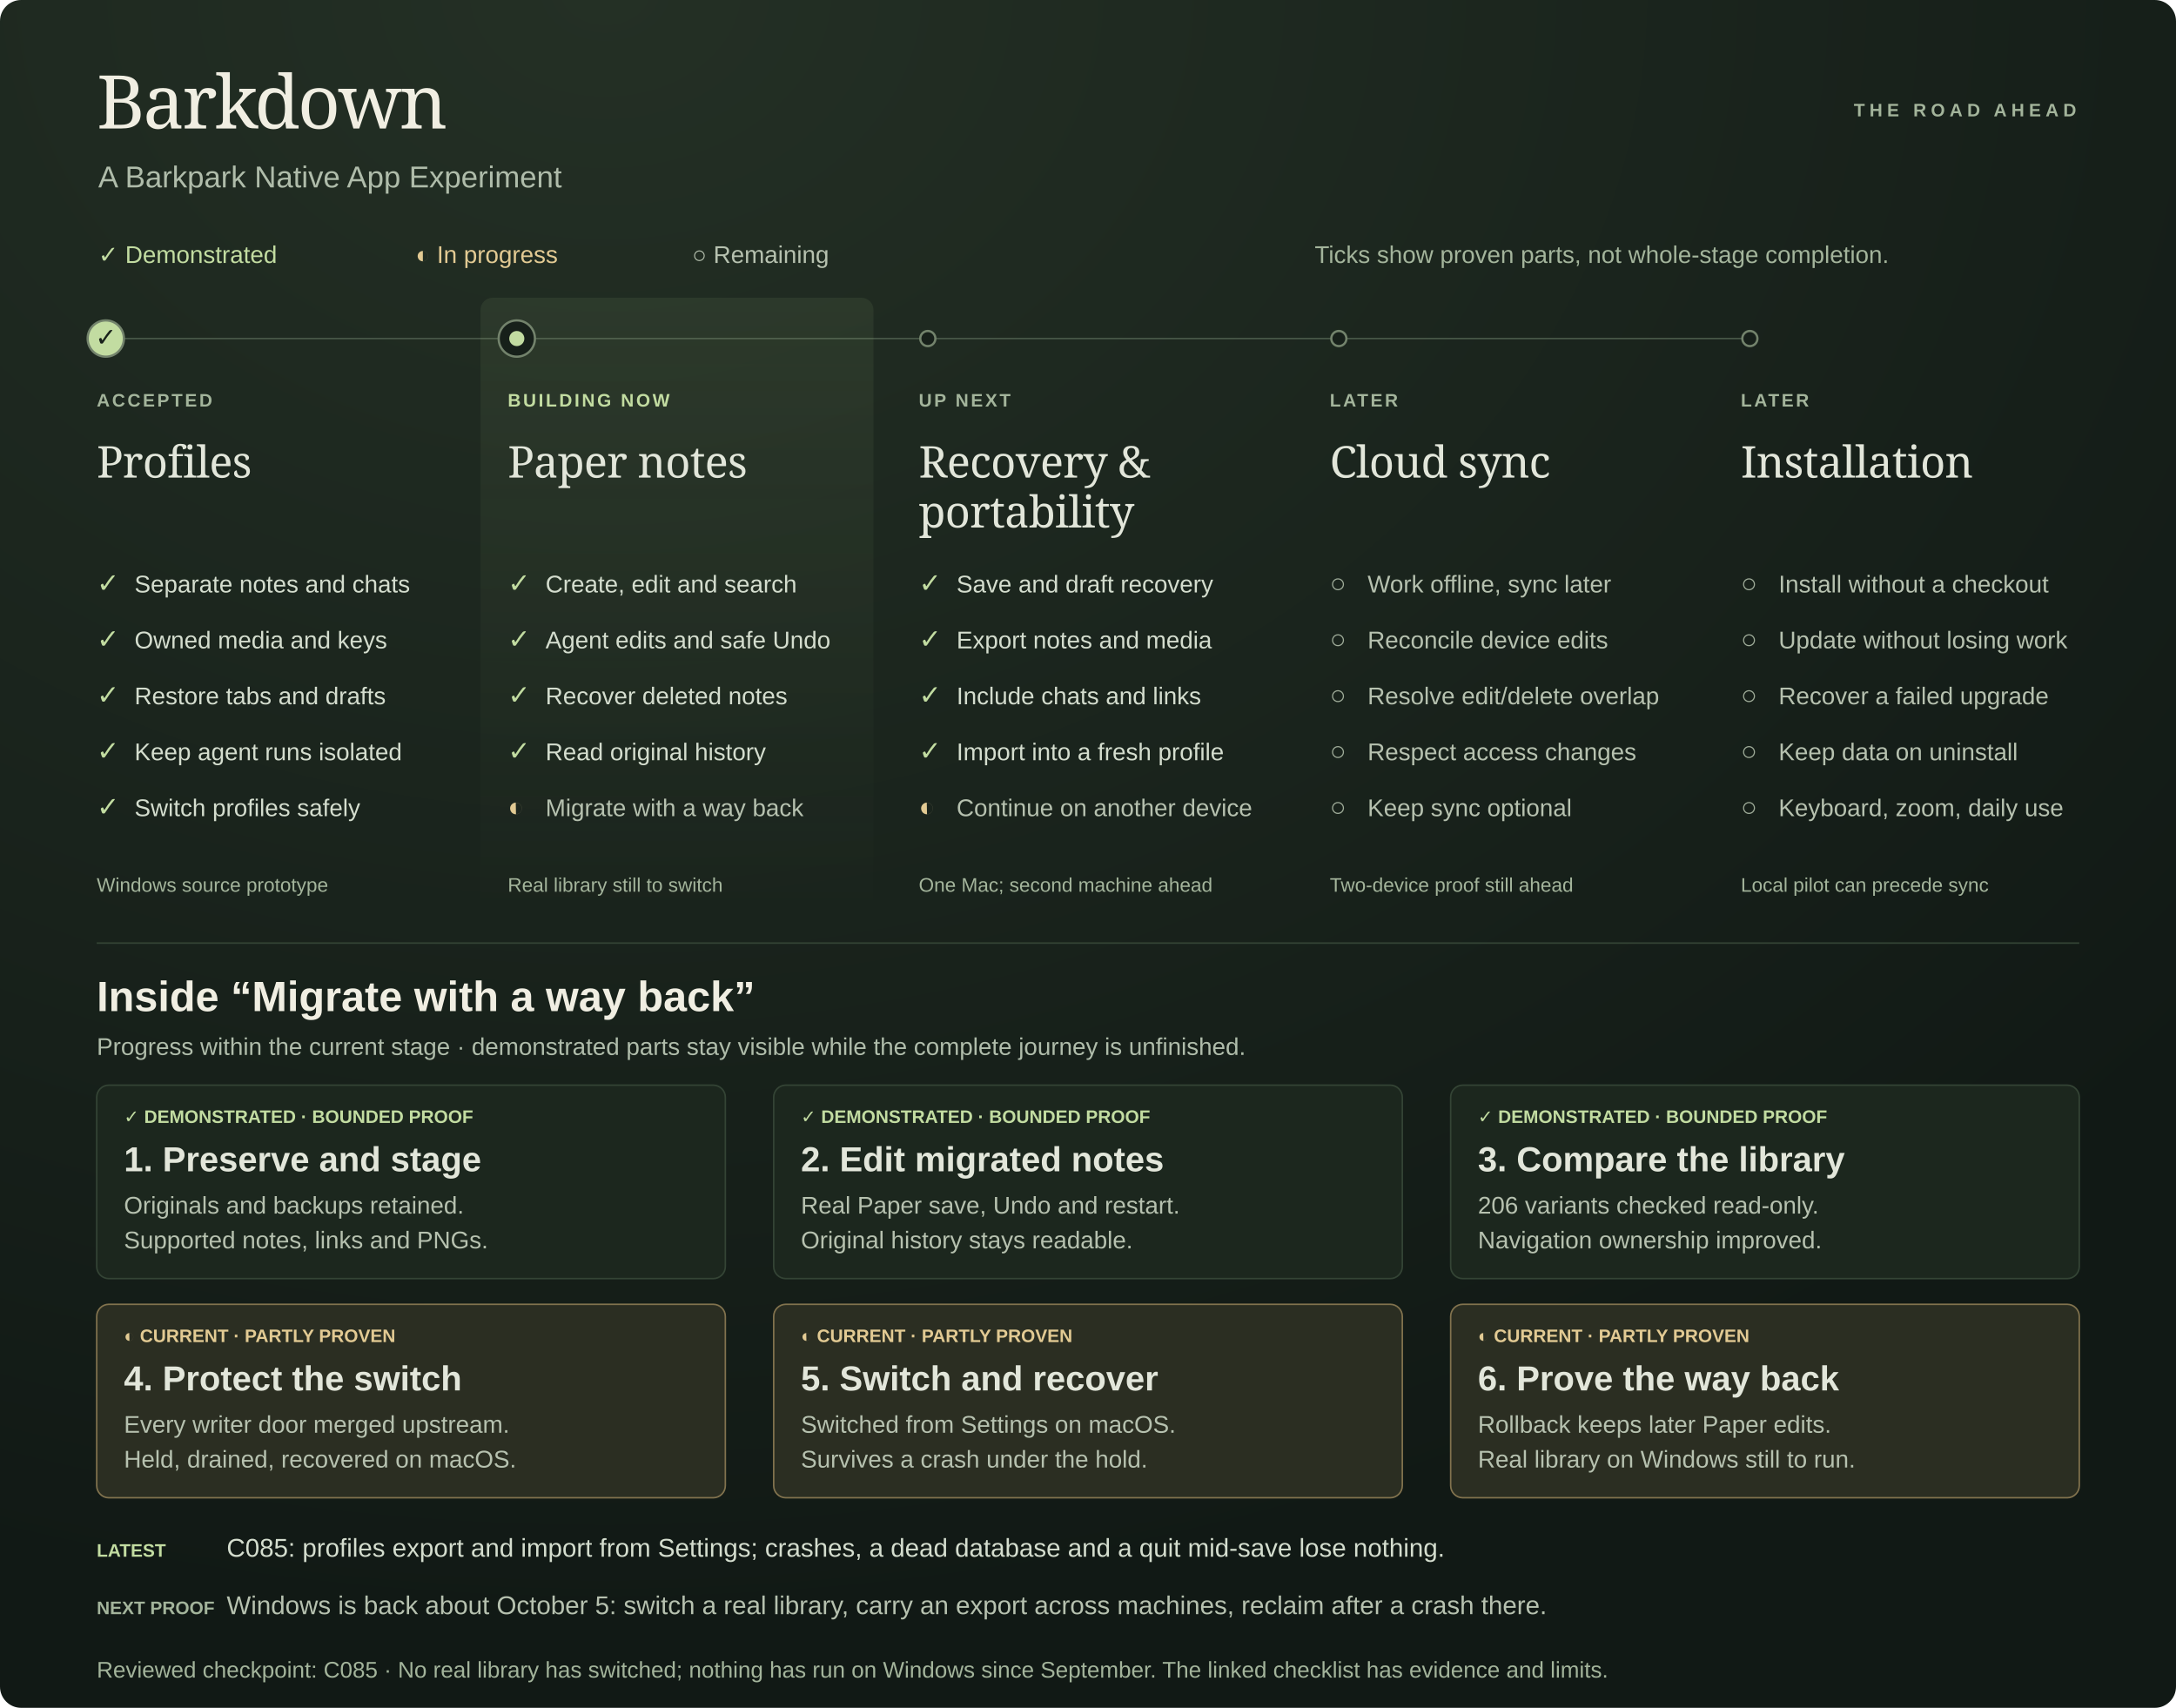
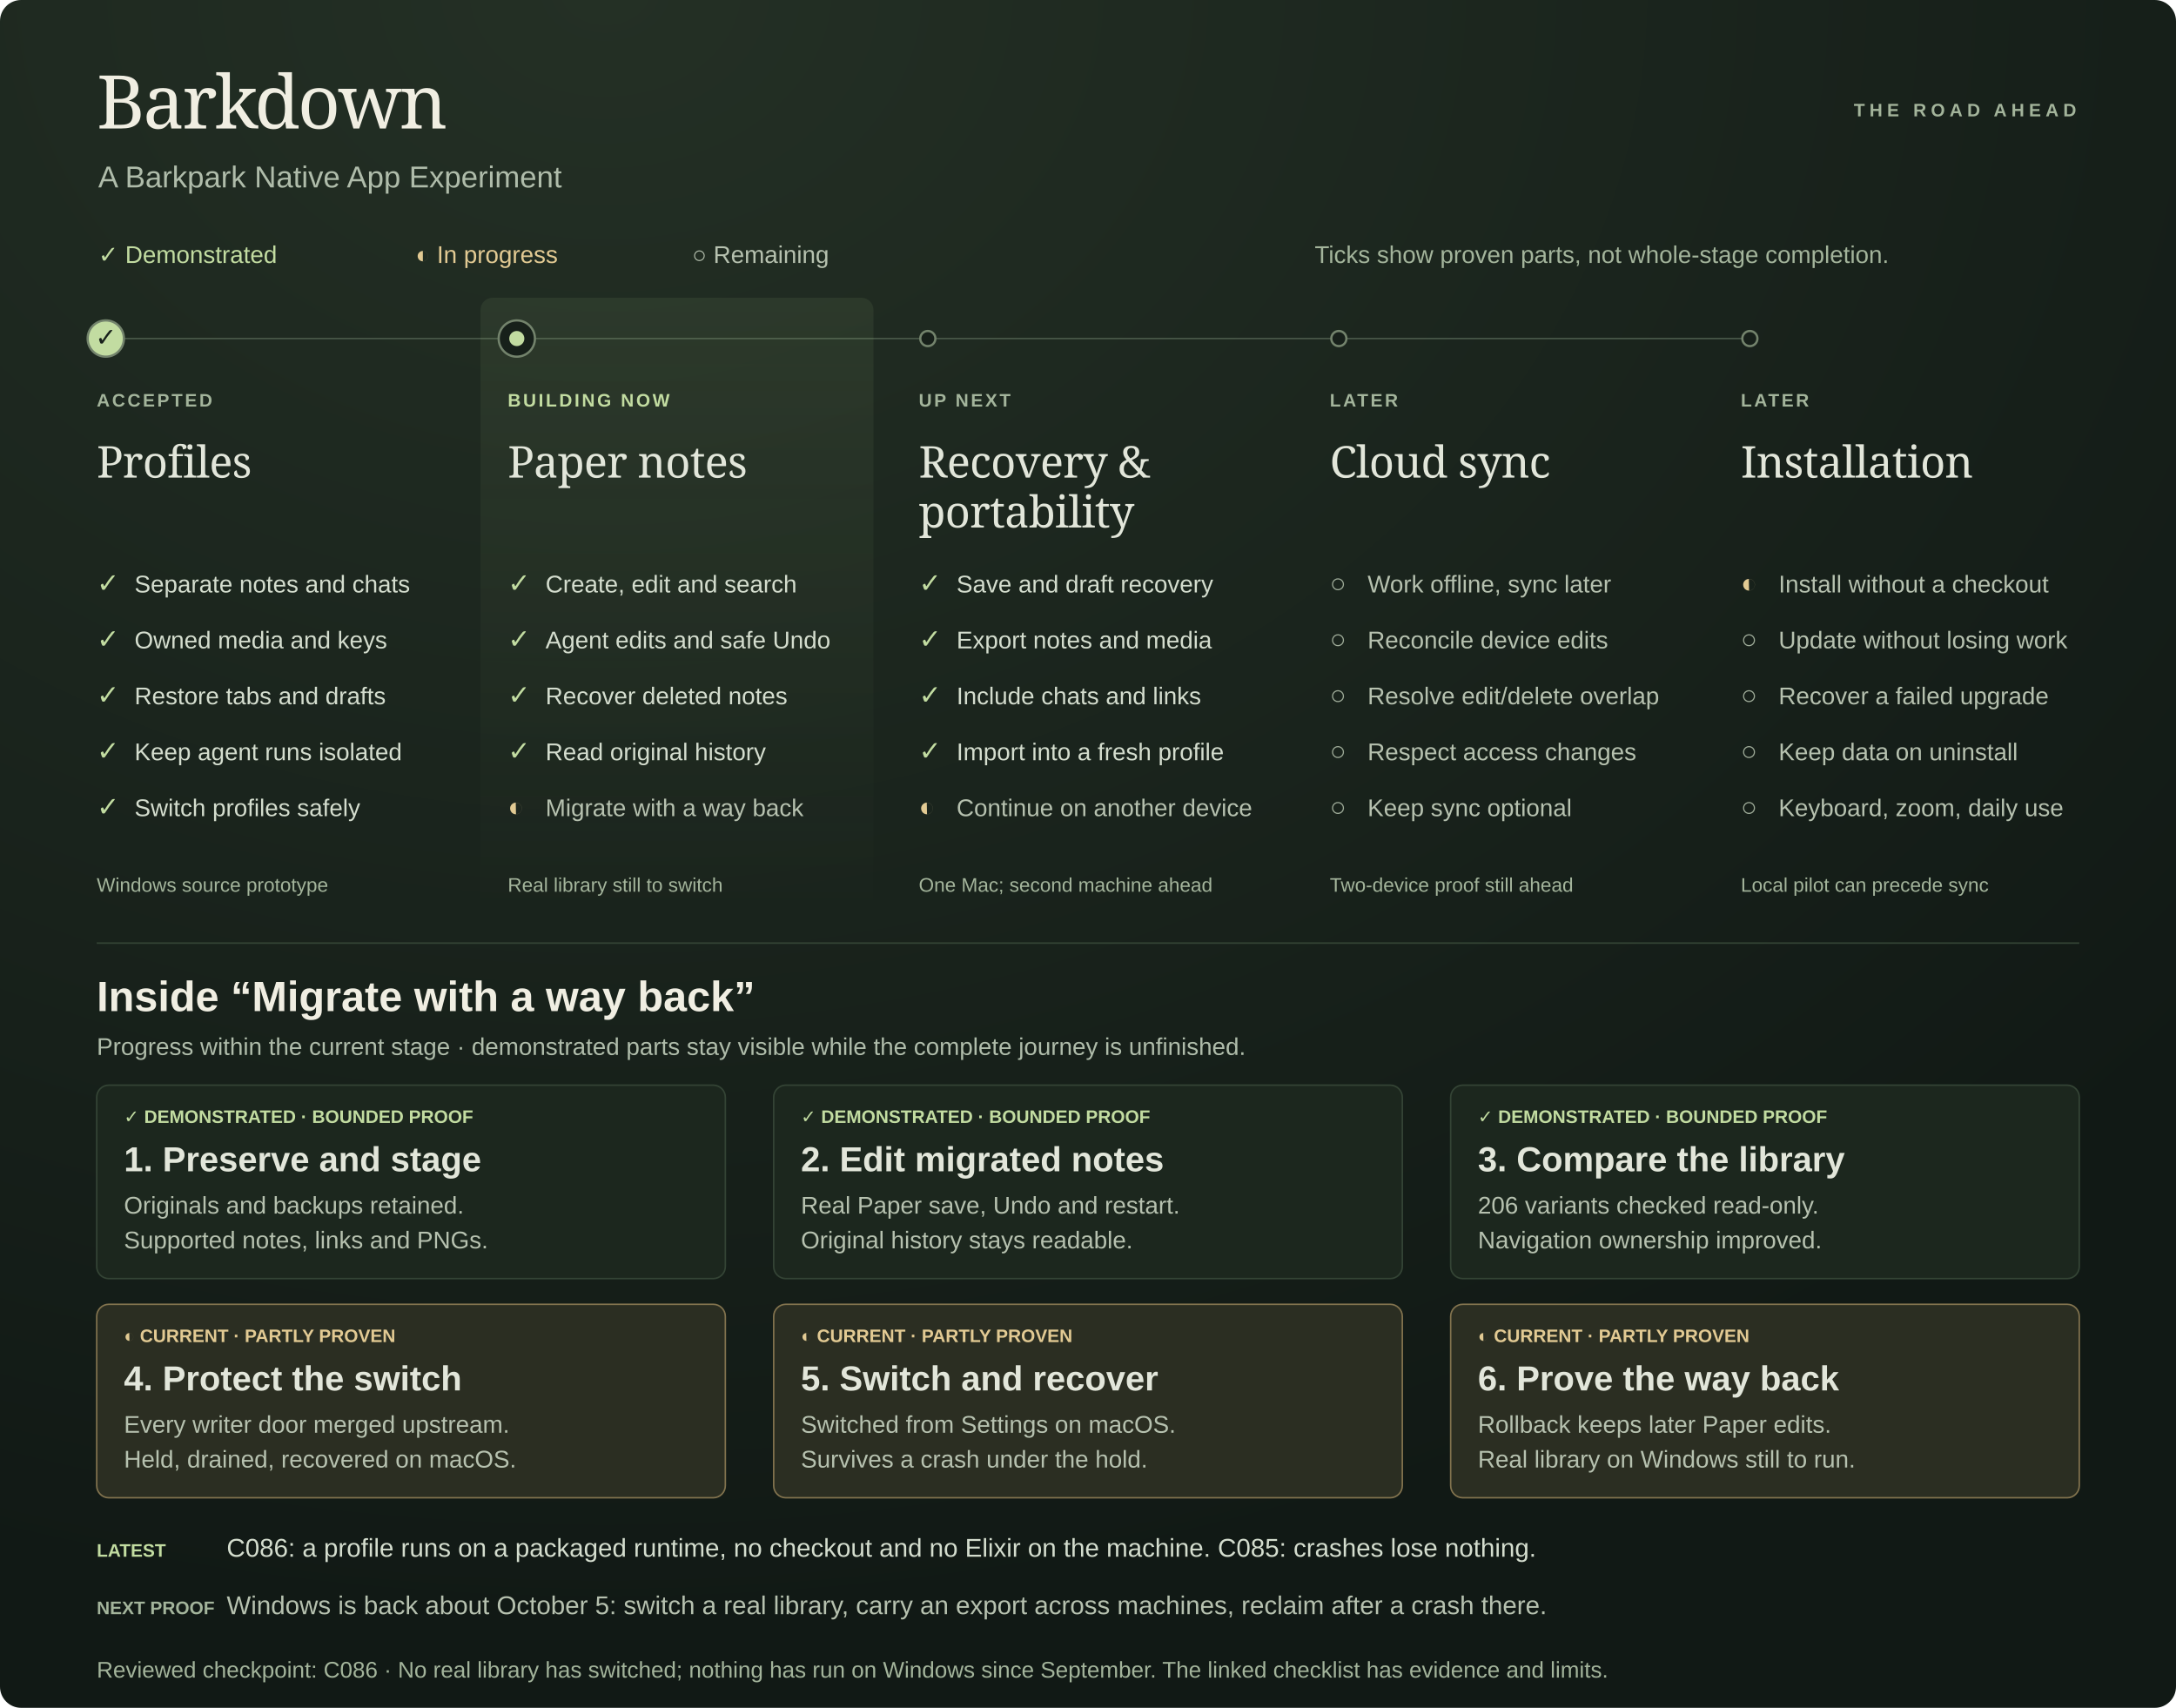
<svg xmlns="http://www.w3.org/2000/svg" width="1440" height="1130" viewBox="0 0 1440 1130" role="img" aria-labelledby="title desc">
  <defs>
    <radialGradient id="background" cx="28%" cy="0%" r="95%">
      <stop stop-color="#243025" />
      <stop offset="1" stop-color="#111915" />
    </radialGradient>
    <linearGradient id="focus" x2="0" y2="1">
      <stop stop-color="#a9c787" stop-opacity=".09" />
      <stop offset="1" stop-color="#a9c787" stop-opacity="0" />
    </linearGradient>
  </defs>
  <g font-family="Segoe UI, Arial, sans-serif">
    <rect width="1440" height="1130" rx="14" fill="url(#background)" />
    <text x="64" y="85" font-family="Georgia, serif" font-size="49" letter-spacing="-1.5" fill="#f0eee2">Barkdown</text>
    <text x="65" y="124" font-size="20" fill="#afbcaa" font-weight="400">A Barkpark Native App Experiment</text>
    <text x="1374" y="77" text-anchor="end" font-size="12" font-weight="600" letter-spacing="3" fill="#a3b49b">THE ROAD AHEAD</text>
    <text x="65" y="174" font-size="16" fill="#c2dca1" font-weight="400">✓  Demonstrated</text>
    <text x="275" y="174" font-size="16" fill="#e2ca93" font-weight="400">◐  In progress</text>
    <text x="458" y="174" font-size="16" fill="#b6c1af" font-weight="400">○  Remaining</text>
    <text x="870" y="174" font-size="16" fill="#a3b49b" font-weight="400">Ticks show proven parts, not whole-stage completion.</text>
    <path d="M70 224H1158" stroke="#475747" stroke-width="1" />
    <g data-phase="P1">
      <circle cx="70" cy="224" r="12" fill="#c2dca1" stroke="#73836c" stroke-width="1.5" />
      <text x="63" y="229" font-size="17" fill="#17201a" font-weight="600">✓</text>
      <text x="64" y="269" font-size="12" letter-spacing="1.5" font-weight="600" fill="#a3b49b">ACCEPTED</text>
      <text x="64" y="316" dy="0" font-family="Georgia, serif" font-size="29" letter-spacing="-.4" fill="#e2e6da">Profiles</text>
      <text x="64" y="392" font-size="18" fill="#c2dca1" font-weight="600">✓</text>
      <text x="89" y="392" font-size="16" fill="#d4ddce" font-weight="400">Separate notes and chats</text>
      <text x="64" y="429" font-size="18" fill="#c2dca1" font-weight="600">✓</text>
      <text x="89" y="429" font-size="16" fill="#d4ddce" font-weight="400">Owned media and keys</text>
      <text x="64" y="466" font-size="18" fill="#c2dca1" font-weight="600">✓</text>
      <text x="89" y="466" font-size="16" fill="#d4ddce" font-weight="400">Restore tabs and drafts</text>
      <text x="64" y="503" font-size="18" fill="#c2dca1" font-weight="600">✓</text>
      <text x="89" y="503" font-size="16" fill="#d4ddce" font-weight="400">Keep agent runs isolated</text>
      <text x="64" y="540" font-size="18" fill="#c2dca1" font-weight="600">✓</text>
      <text x="89" y="540" font-size="16" fill="#d4ddce" font-weight="400">Switch profiles safely</text>
      <text x="64" y="590" font-size="13" fill="#a3b49b" font-weight="400">Windows source prototype</text>
    </g>
    <g data-phase="P2">
      <rect x="318" y="197" width="260" height="410" rx="8" fill="url(#focus)" />
      <circle cx="342" cy="224" r="12" fill="#17201a" stroke="#73836c" stroke-width="1.5" />
      <circle cx="342" cy="224" r="5" fill="#c2dca1" />
      <text x="336" y="269" font-size="12" letter-spacing="1.5" font-weight="600" fill="#c2dca1">BUILDING NOW</text>
      <text x="336" y="316" dy="0" font-family="Georgia, serif" font-size="29" letter-spacing="-.4" fill="#e2e6da">Paper notes</text>
      <text x="336" y="392" font-size="18" fill="#c2dca1" font-weight="600">✓</text>
      <text x="361" y="392" font-size="16" fill="#d4ddce" font-weight="400">Create, edit and search</text>
      <text x="336" y="429" font-size="18" fill="#c2dca1" font-weight="600">✓</text>
      <text x="361" y="429" font-size="16" fill="#d4ddce" font-weight="400">Agent edits and safe Undo</text>
      <text x="336" y="466" font-size="18" fill="#c2dca1" font-weight="600">✓</text>
      <text x="361" y="466" font-size="16" fill="#d4ddce" font-weight="400">Recover deleted notes</text>
      <text x="336" y="503" font-size="18" fill="#c2dca1" font-weight="600">✓</text>
      <text x="361" y="503" font-size="16" fill="#d4ddce" font-weight="400">Read original history</text>
      <text x="336" y="540" font-size="18" fill="#e2ca93" font-weight="600">◐</text>
      <text x="361" y="540" font-size="16" fill="#b6c1af" font-weight="400">Migrate with a way back</text>
      <text x="336" y="590" font-size="13" fill="#a3b49b" font-weight="400">Real library still to switch</text>
    </g>
    <g data-phase="P3">
      <circle cx="614" cy="224" r="5" fill="#17201a" stroke="#73836c" stroke-width="1.5" />
      <text x="608" y="269" font-size="12" letter-spacing="1.5" font-weight="600" fill="#a3b49b">UP NEXT</text>
      <text x="608" y="316" dy="0" font-family="Georgia, serif" font-size="29" letter-spacing="-.4" fill="#e2e6da">Recovery &amp;</text>
      <text x="608" y="316" dy="33" font-family="Georgia, serif" font-size="29" letter-spacing="-.4" fill="#e2e6da">portability</text>
      <text x="608" y="392" font-size="18" fill="#c2dca1" font-weight="600">✓</text>
      <text x="633" y="392" font-size="16" fill="#d4ddce" font-weight="400">Save and draft recovery</text>
      <text x="608" y="429" font-size="18" fill="#c2dca1" font-weight="600">✓</text>
      <text x="633" y="429" font-size="16" fill="#d4ddce" font-weight="400">Export notes and media</text>
      <text x="608" y="466" font-size="18" fill="#c2dca1" font-weight="600">✓</text>
      <text x="633" y="466" font-size="16" fill="#d4ddce" font-weight="400">Include chats and links</text>
      <text x="608" y="503" font-size="18" fill="#c2dca1" font-weight="600">✓</text>
      <text x="633" y="503" font-size="16" fill="#d4ddce" font-weight="400">Import into a fresh profile</text>
      <text x="608" y="540" font-size="18" fill="#e2ca93" font-weight="600">◐</text>
      <text x="633" y="540" font-size="16" fill="#b6c1af" font-weight="400">Continue on another device</text>
      <text x="608" y="590" font-size="13" fill="#a3b49b" font-weight="400">One Mac; second machine ahead</text>
    </g>
    <g data-phase="P4">
      <circle cx="886" cy="224" r="5" fill="#17201a" stroke="#73836c" stroke-width="1.5" />
      <text x="880" y="269" font-size="12" letter-spacing="1.5" font-weight="600" fill="#a3b49b">LATER</text>
      <text x="880" y="316" dy="0" font-family="Georgia, serif" font-size="29" letter-spacing="-.4" fill="#e2e6da">Cloud sync</text>
      <text x="880" y="392" font-size="18" fill="#9fac99" font-weight="600">○</text>
      <text x="905" y="392" font-size="16" fill="#b6c1af" font-weight="400">Work offline, sync later</text>
      <text x="880" y="429" font-size="18" fill="#9fac99" font-weight="600">○</text>
      <text x="905" y="429" font-size="16" fill="#b6c1af" font-weight="400">Reconcile device edits</text>
      <text x="880" y="466" font-size="18" fill="#9fac99" font-weight="600">○</text>
      <text x="905" y="466" font-size="16" fill="#b6c1af" font-weight="400">Resolve edit/delete overlap</text>
      <text x="880" y="503" font-size="18" fill="#9fac99" font-weight="600">○</text>
      <text x="905" y="503" font-size="16" fill="#b6c1af" font-weight="400">Respect access changes</text>
      <text x="880" y="540" font-size="18" fill="#9fac99" font-weight="600">○</text>
      <text x="905" y="540" font-size="16" fill="#b6c1af" font-weight="400">Keep sync optional</text>
      <text x="880" y="590" font-size="13" fill="#a3b49b" font-weight="400">Two-device proof still ahead</text>
    </g>
    <g data-phase="P5">
      <circle cx="1158" cy="224" r="5" fill="#17201a" stroke="#73836c" stroke-width="1.5" />
      <text x="1152" y="269" font-size="12" letter-spacing="1.5" font-weight="600" fill="#a3b49b">LATER</text>
      <text x="1152" y="316" dy="0" font-family="Georgia, serif" font-size="29" letter-spacing="-.4" fill="#e2e6da">Installation</text>
-       <text x="1152" y="392" font-size="18" fill="#9fac99" font-weight="600">○</text>
+       <text x="1152" y="392" font-size="18" fill="#e2ca93" font-weight="600">◐</text>
      <text x="1177" y="392" font-size="16" fill="#b6c1af" font-weight="400">Install without a checkout</text>
      <text x="1152" y="429" font-size="18" fill="#9fac99" font-weight="600">○</text>
      <text x="1177" y="429" font-size="16" fill="#b6c1af" font-weight="400">Update without losing work</text>
      <text x="1152" y="466" font-size="18" fill="#9fac99" font-weight="600">○</text>
      <text x="1177" y="466" font-size="16" fill="#b6c1af" font-weight="400">Recover a failed upgrade</text>
      <text x="1152" y="503" font-size="18" fill="#9fac99" font-weight="600">○</text>
      <text x="1177" y="503" font-size="16" fill="#b6c1af" font-weight="400">Keep data on uninstall</text>
      <text x="1152" y="540" font-size="18" fill="#9fac99" font-weight="600">○</text>
      <text x="1177" y="540" font-size="16" fill="#b6c1af" font-weight="400">Keyboard, zoom, daily use</text>
      <text x="1152" y="590" font-size="13" fill="#a3b49b" font-weight="400">Local pilot can precede sync</text>
    </g>
    <path d="M64 624H1376" stroke="#344435" />
    <text x="64" y="669" font-size="28" fill="#f0eee2" font-weight="600">Inside “Migrate with a way back”</text>
    <text x="64" y="698" font-size="16" fill="#afbcaa" font-weight="400">Progress within the current stage · demonstrated parts stay visible while the complete journey is unfinished.</text>
    <g data-migration-step="1">
      <rect x="64" y="718" width="416" height="128" rx="8" fill="#1c271e" stroke="#344435" />
      <text x="82" y="743" font-size="12" fill="#c2dca1" font-weight="600">✓  DEMONSTRATED · BOUNDED PROOF</text>
      <text x="82" y="775" font-size="23" fill="#e2e6da" font-weight="600">1. Preserve and stage</text>
      <text x="82" y="803" font-size="16" fill="#b6c1af" font-weight="400">Originals and backups retained.</text>
      <text x="82" y="826" font-size="16" fill="#b6c1af" font-weight="400">Supported notes, links and PNGs.</text>
    </g>
    <g data-migration-step="2">
      <rect x="512" y="718" width="416" height="128" rx="8" fill="#1c271e" stroke="#344435" />
      <text x="530" y="743" font-size="12" fill="#c2dca1" font-weight="600">✓  DEMONSTRATED · BOUNDED PROOF</text>
      <text x="530" y="775" font-size="23" fill="#e2e6da" font-weight="600">2. Edit migrated notes</text>
      <text x="530" y="803" font-size="16" fill="#b6c1af" font-weight="400">Real Paper save, Undo and restart.</text>
      <text x="530" y="826" font-size="16" fill="#b6c1af" font-weight="400">Original history stays readable.</text>
    </g>
    <g data-migration-step="3">
      <rect x="960" y="718" width="416" height="128" rx="8" fill="#1c271e" stroke="#344435" />
      <text x="978" y="743" font-size="12" fill="#c2dca1" font-weight="600">✓  DEMONSTRATED · BOUNDED PROOF</text>
      <text x="978" y="775" font-size="23" fill="#e2e6da" font-weight="600">3. Compare the library</text>
      <text x="978" y="803" font-size="16" fill="#b6c1af" font-weight="400">206 variants checked read-only.</text>
      <text x="978" y="826" font-size="16" fill="#b6c1af" font-weight="400">Navigation ownership improved.</text>
    </g>
    <g data-migration-step="4">
      <rect x="64" y="863" width="416" height="128" rx="8" fill="#2b2e22" stroke="#82734e" />
      <text x="82" y="888" font-size="12" fill="#e2ca93" font-weight="600">◐  CURRENT · PARTLY PROVEN</text>
      <text x="82" y="920" font-size="23" fill="#e2e6da" font-weight="600">4. Protect the switch</text>
      <text x="82" y="948" font-size="16" fill="#b6c1af" font-weight="400">Every writer door merged upstream.</text>
      <text x="82" y="971" font-size="16" fill="#b6c1af" font-weight="400">Held, drained, recovered on macOS.</text>
    </g>
    <g data-migration-step="5">
      <rect x="512" y="863" width="416" height="128" rx="8" fill="#2b2e22" stroke="#82734e" />
      <text x="530" y="888" font-size="12" fill="#e2ca93" font-weight="600">◐  CURRENT · PARTLY PROVEN</text>
      <text x="530" y="920" font-size="23" fill="#e2e6da" font-weight="600">5. Switch and recover</text>
      <text x="530" y="948" font-size="16" fill="#b6c1af" font-weight="400">Switched from Settings on macOS.</text>
      <text x="530" y="971" font-size="16" fill="#b6c1af" font-weight="400">Survives a crash under the hold.</text>
    </g>
    <g data-migration-step="6">
      <rect x="960" y="863" width="416" height="128" rx="8" fill="#2b2e22" stroke="#82734e" />
      <text x="978" y="888" font-size="12" fill="#e2ca93" font-weight="600">◐  CURRENT · PARTLY PROVEN</text>
      <text x="978" y="920" font-size="23" fill="#e2e6da" font-weight="600">6. Prove the way back</text>
      <text x="978" y="948" font-size="16" fill="#b6c1af" font-weight="400">Rollback keeps later Paper edits.</text>
      <text x="978" y="971" font-size="16" fill="#b6c1af" font-weight="400">Real library on Windows still to run.</text>
    </g>
    <text x="64" y="1030" font-size="12" fill="#c2dca1" font-weight="600">LATEST</text>
-     <text x="150" y="1030" font-size="17" fill="#d4ddce" font-weight="400">C085: profiles export and import from Settings; crashes, a dead database and a quit mid-save lose nothing.</text>
+     <text x="150" y="1030" font-size="17" fill="#d4ddce" font-weight="400">C086: a profile runs on a packaged runtime, no checkout and no Elixir on the machine. C085: crashes lose nothing.</text>
    <text x="64" y="1068" font-size="12" fill="#a3b49b" font-weight="600">NEXT PROOF</text>
    <text x="150" y="1068" font-size="17" fill="#b6c1af" font-weight="400">Windows is back about October 5: switch a real library, carry an export across machines, reclaim after a crash there.</text>
-     <text x="64" y="1110" font-size="15" fill="#a3b49b" font-weight="400">Reviewed checkpoint: C085 · No real library has switched; nothing has run on Windows since September. The linked checklist has evidence and limits.</text>
+     <text x="64" y="1110" font-size="15" fill="#a3b49b" font-weight="400">Reviewed checkpoint: C086 · No real library has switched; nothing has run on Windows since September. The linked checklist has evidence and limits.</text>
  </g>
</svg>
